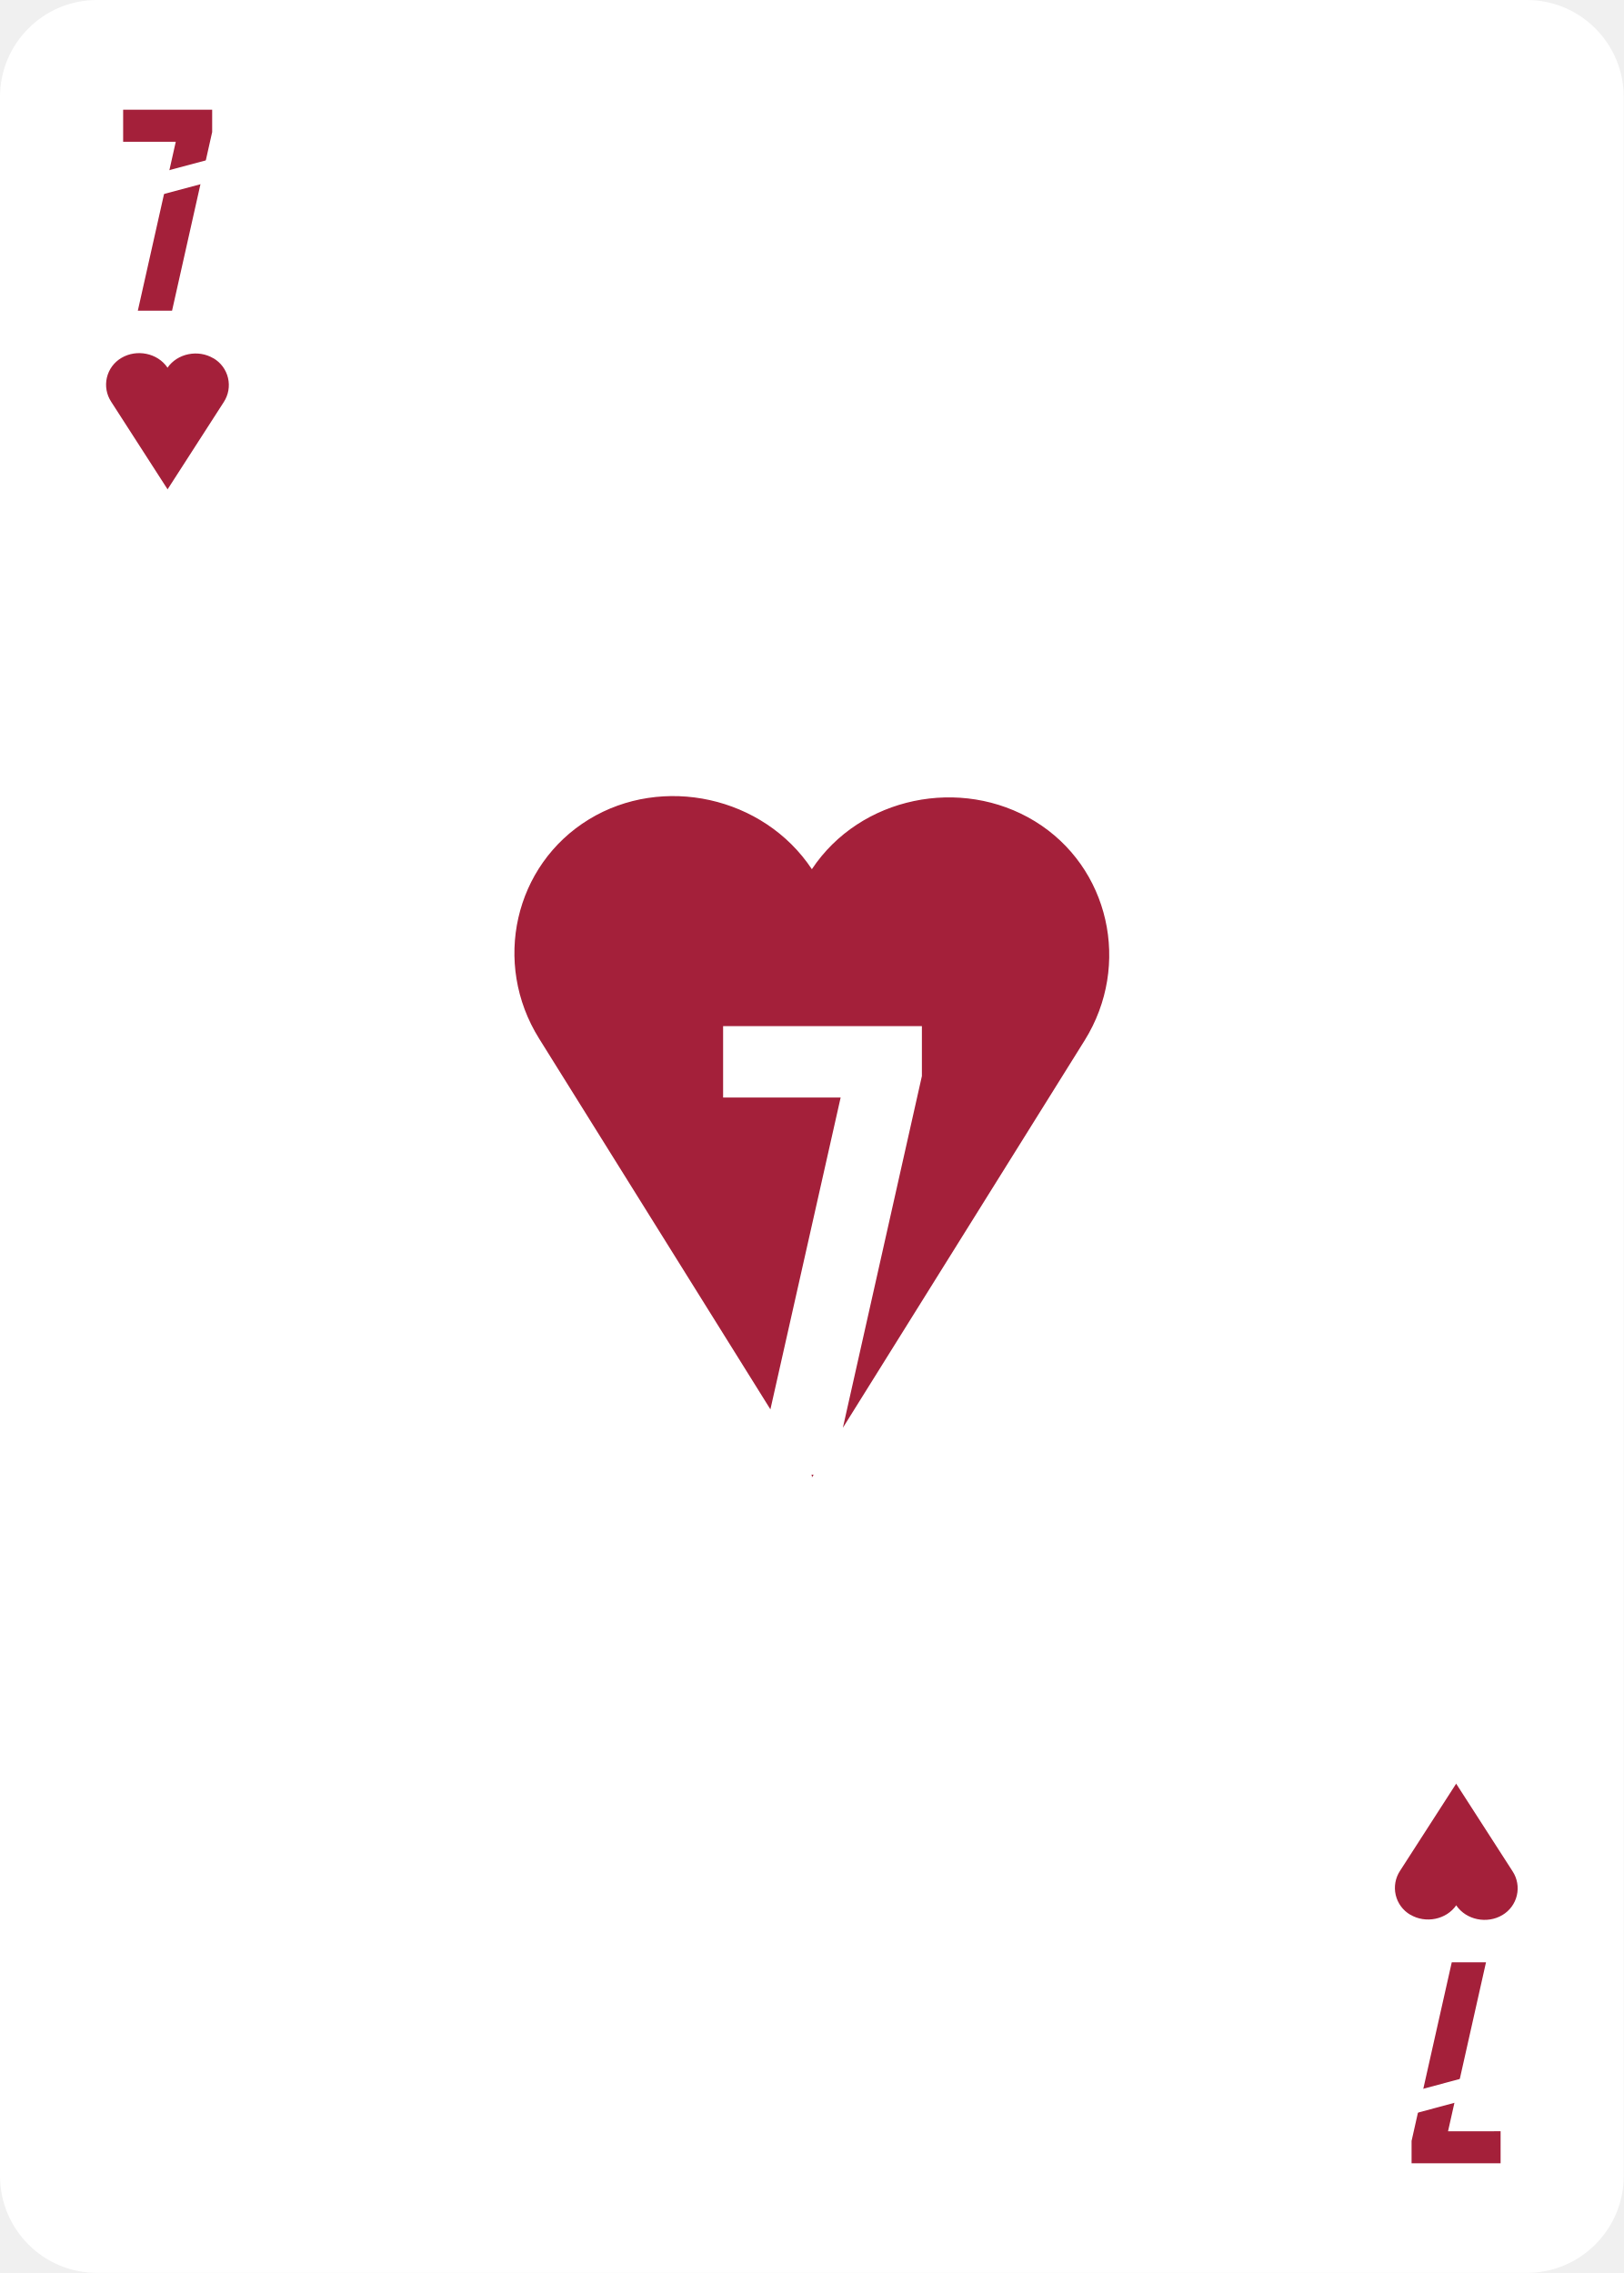
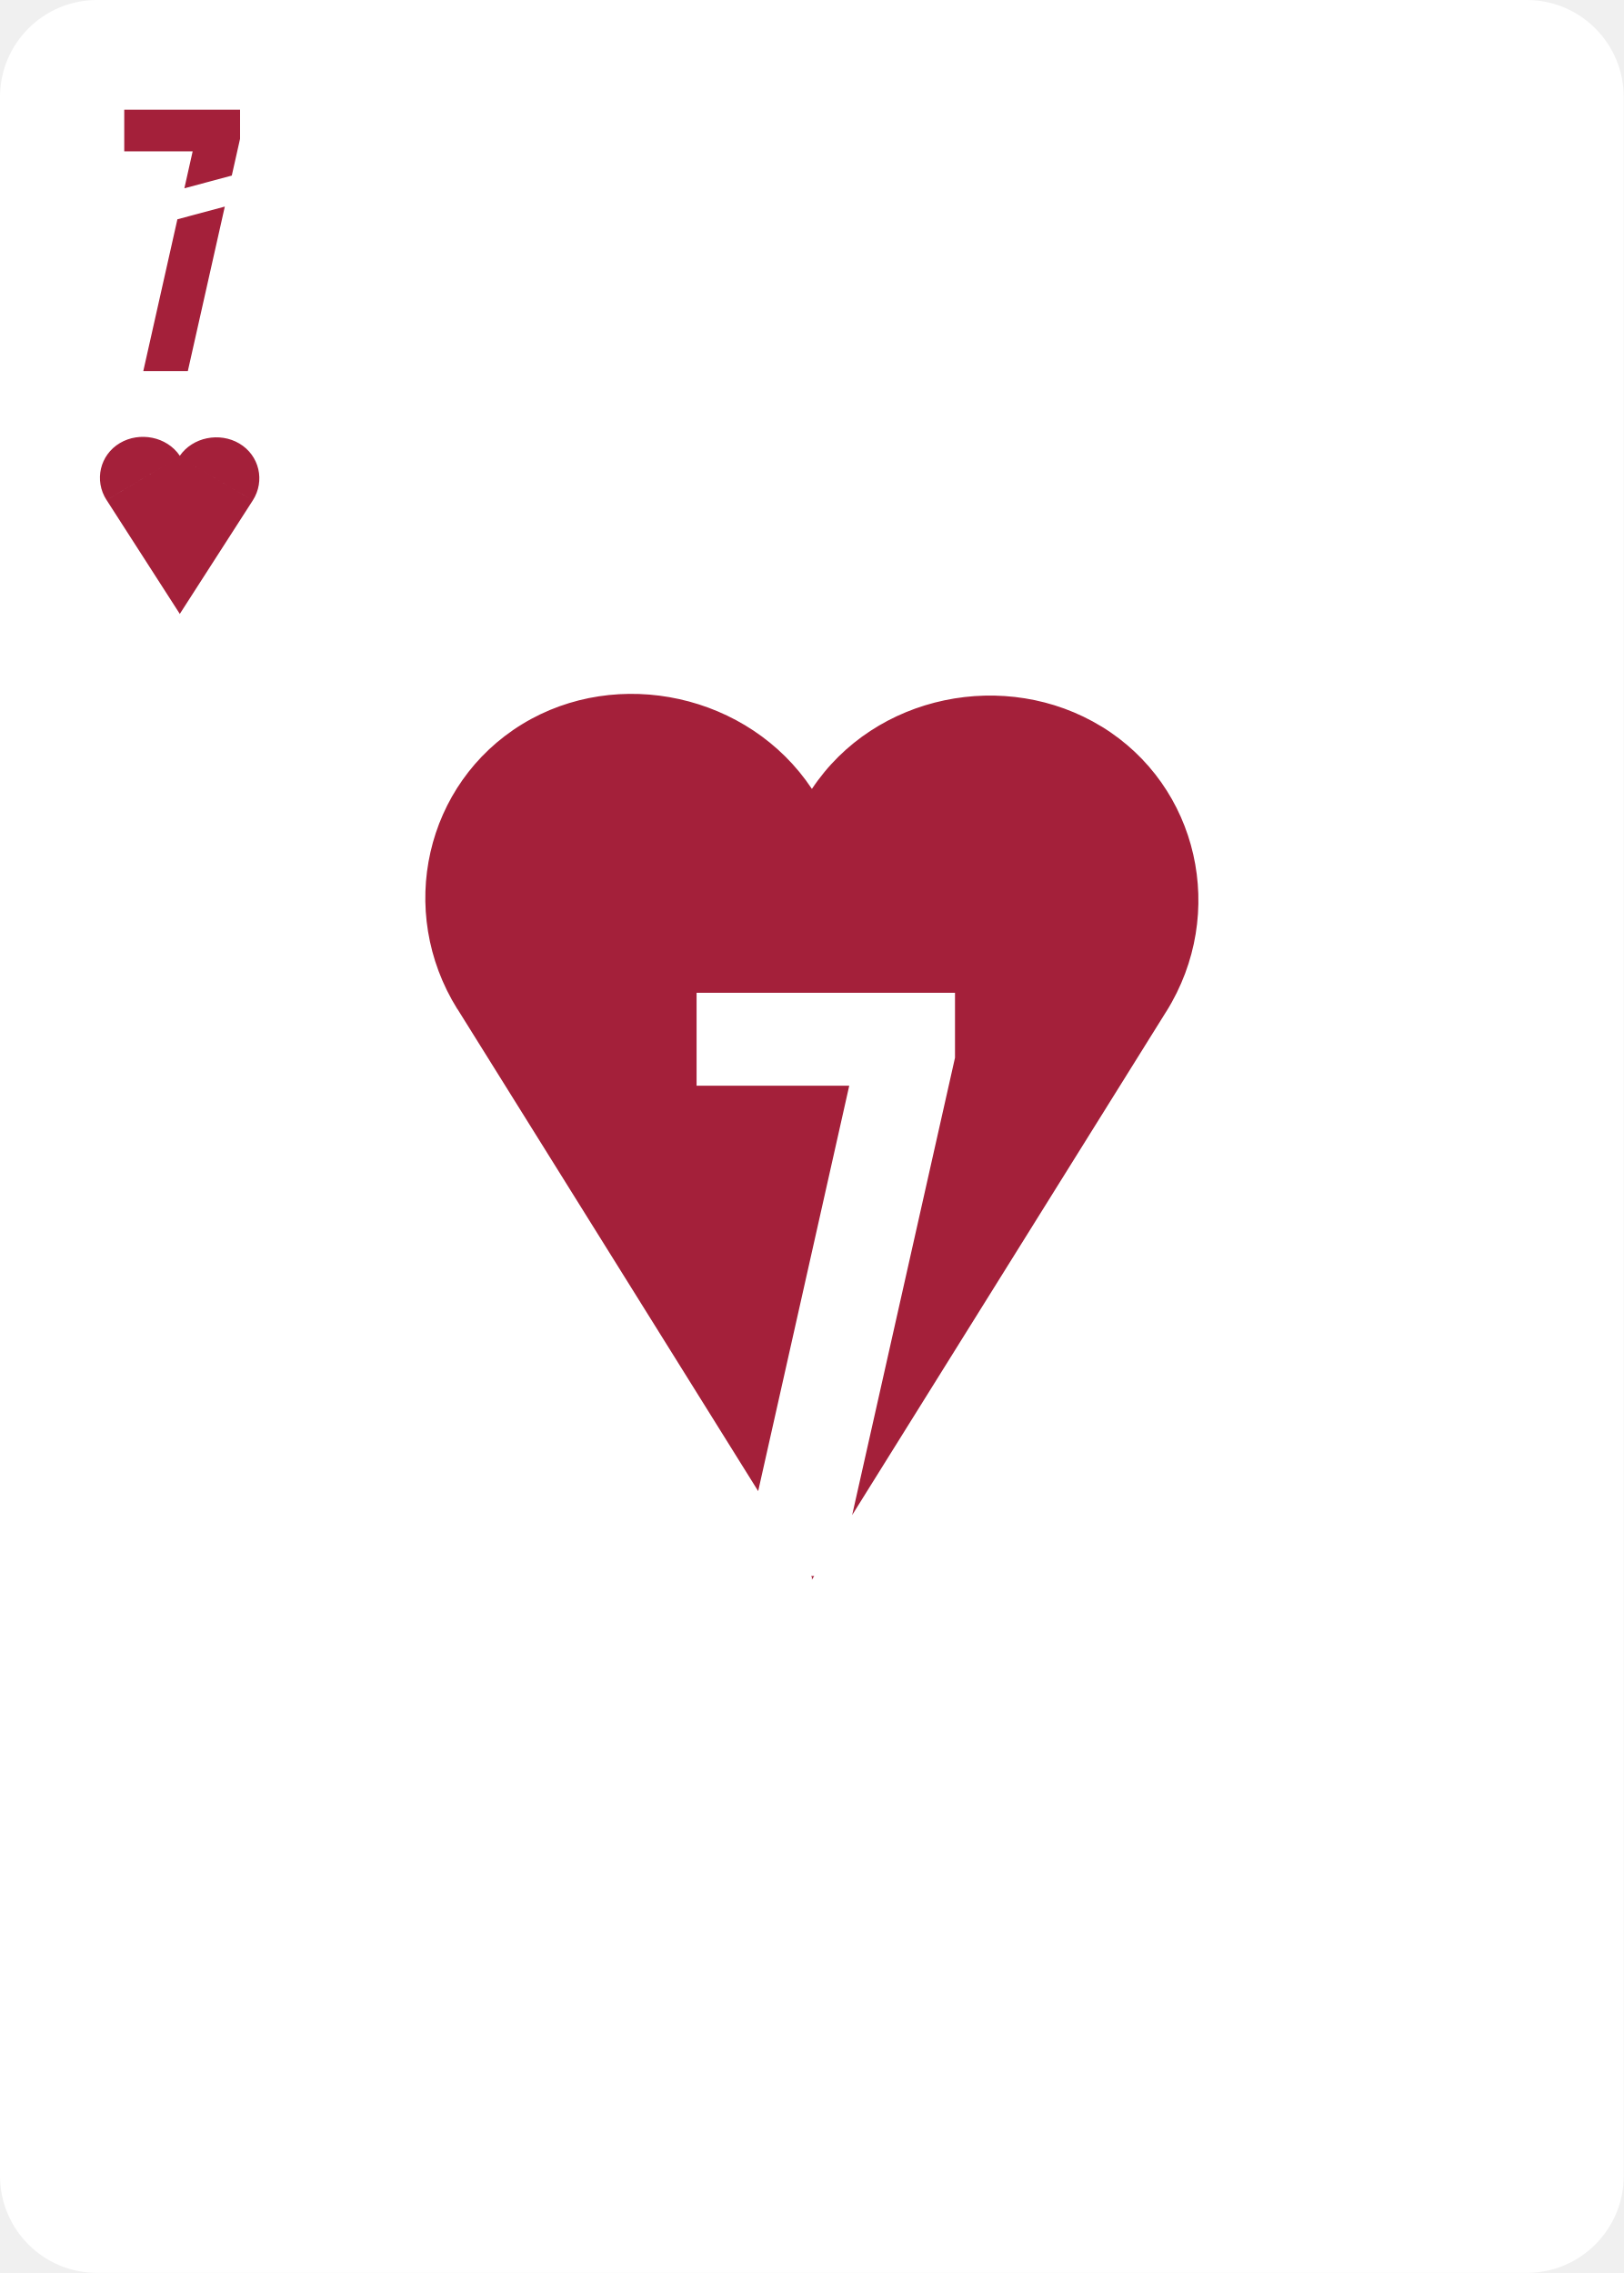
<svg xmlns="http://www.w3.org/2000/svg" viewBox="0 0 750 1050">
-   <defs>
-     <clipPath id="a">
-       <path style="fill:none" d="M-36-36h822v1122H-36z" />
-     </clipPath>
-   </defs>
-   <rect width="750" height="1049.95" rx="44.82" style="fill:#fff" data-name="Ebene 2" />
-   <g data-name="Ebene 1 Kopie 2">
-     <path style="fill:#a4203a" d="M375.82 681.21h-1.08l.28.44v.85l.8-1.29zM478 379.37c-34-20.78-80.65-11.5-103 22.15-22.34-33.65-69-43.78-103-23-34.43 21.07-44.75 66.39-23 101.23l106.85 171.3L388.29 507H334v-33h91.82v23.08l-36.5 162.48L501 480.6c21.69-34.84 11.38-80.16-23-101.23ZM56.88 65.48v-14.8H98V61l-18.53 82.54H63.66l17.53-78.06ZM693.12 984.52v14.8H652V989l18.56-82.52h15.82l-17.54 78.06Z" />
-     <g style="clip-path:url(#a)">
-       <path d="M98.54 165.5c-7-4.16-16.61-2.3-21.22 4.43v-.17c-4.6-6.73-14.23-8.59-21.23-4.43a14.34 14.34 0 0 0-4.74 20.25l26-15.42-26 15.42 26 40.38v.17l26-40.38-26-15.42 26 15.42a14.35 14.35 0 0 0-4.75-20.25M651.46 884.5c7 4.16 16.61 2.3 21.22-4.43v.17c4.6 6.73 14.23 8.59 21.23 4.43a14.34 14.34 0 0 0 4.74-20.25l-26 15.42 26-15.42-26-40.38v-.17l-26 40.38 26 15.42-26-15.42a14.35 14.35 0 0 0 4.75 20.25" style="fill:#a4203a" />
+   <g id="uuid-a59f2cc6-2aef-4e98-b4be-05492011132a">
+     <rect width="750" height="1049.95" rx="44.82" ry="44.82" style="fill:#fff;" />
+   </g>
+   <g id="uuid-659e5776-8c27-4c2d-a08a-dbe4cc37dbce">
+     <g>
+       <polygon points="376.07 728.03 374.66 728.03 375.02 728.61 375.02 729.71 376.07 728.03" style="fill:#a4203a;" />
+       <path d="M508.83,335.64c-44.13-27.01-104.78-14.95-133.81,28.8-29.04-43.75-89.7-56.91-133.84-29.91-44.76,27.39-58.18,86.31-29.94,131.6h.06l138.9,222.69,42.06-187.28h-70.51v-42.93h119.36v30.01l-47.5,211.26,145.11-232.65h.02c28.25-45.29,14.85-104.21-29.91-131.6Z" style="fill:#a4203a;" />
    </g>
-     <path transform="rotate(-15 77.30245 84.01243)" style="fill:#fff" d="M10.15 79.02h134.33v10H10.15z" />
-     <path transform="rotate(-15 672.6585 965.9269)" style="fill:#fff" d="M605.52 960.98h134.33v10H605.52z" />
+     <g>
+       <polygon points="81.94 101.3 66.19 171.41 86.76 171.41 103.84 95.43 81.94 101.3" style="fill:#a4203a;" />
+       <polygon points="85.16 86.98 107.06 81.11 110.88 64.13 110.88 50.68 57.39 50.68 57.39 69.91 88.99 69.91 85.16 86.98" style="fill:#a4203a;" />
+     </g>
+     <path d="M110.57,204.89c-9.1-5.4-21.6-2.99-27.59,5.76v-.22c-5.99-8.75-18.5-11.16-27.6-5.76-9.23,5.48-12,17.26-6.17,26.32l33.77-20.04-33.75,20.04,33.75,52.49v.22l33.75-52.49-33.75-20.04,33.76,20.04c5.82-9.06,3.06-20.84-6.17-26.32" style="fill:#a4203a;" />
  </g>
</svg>
